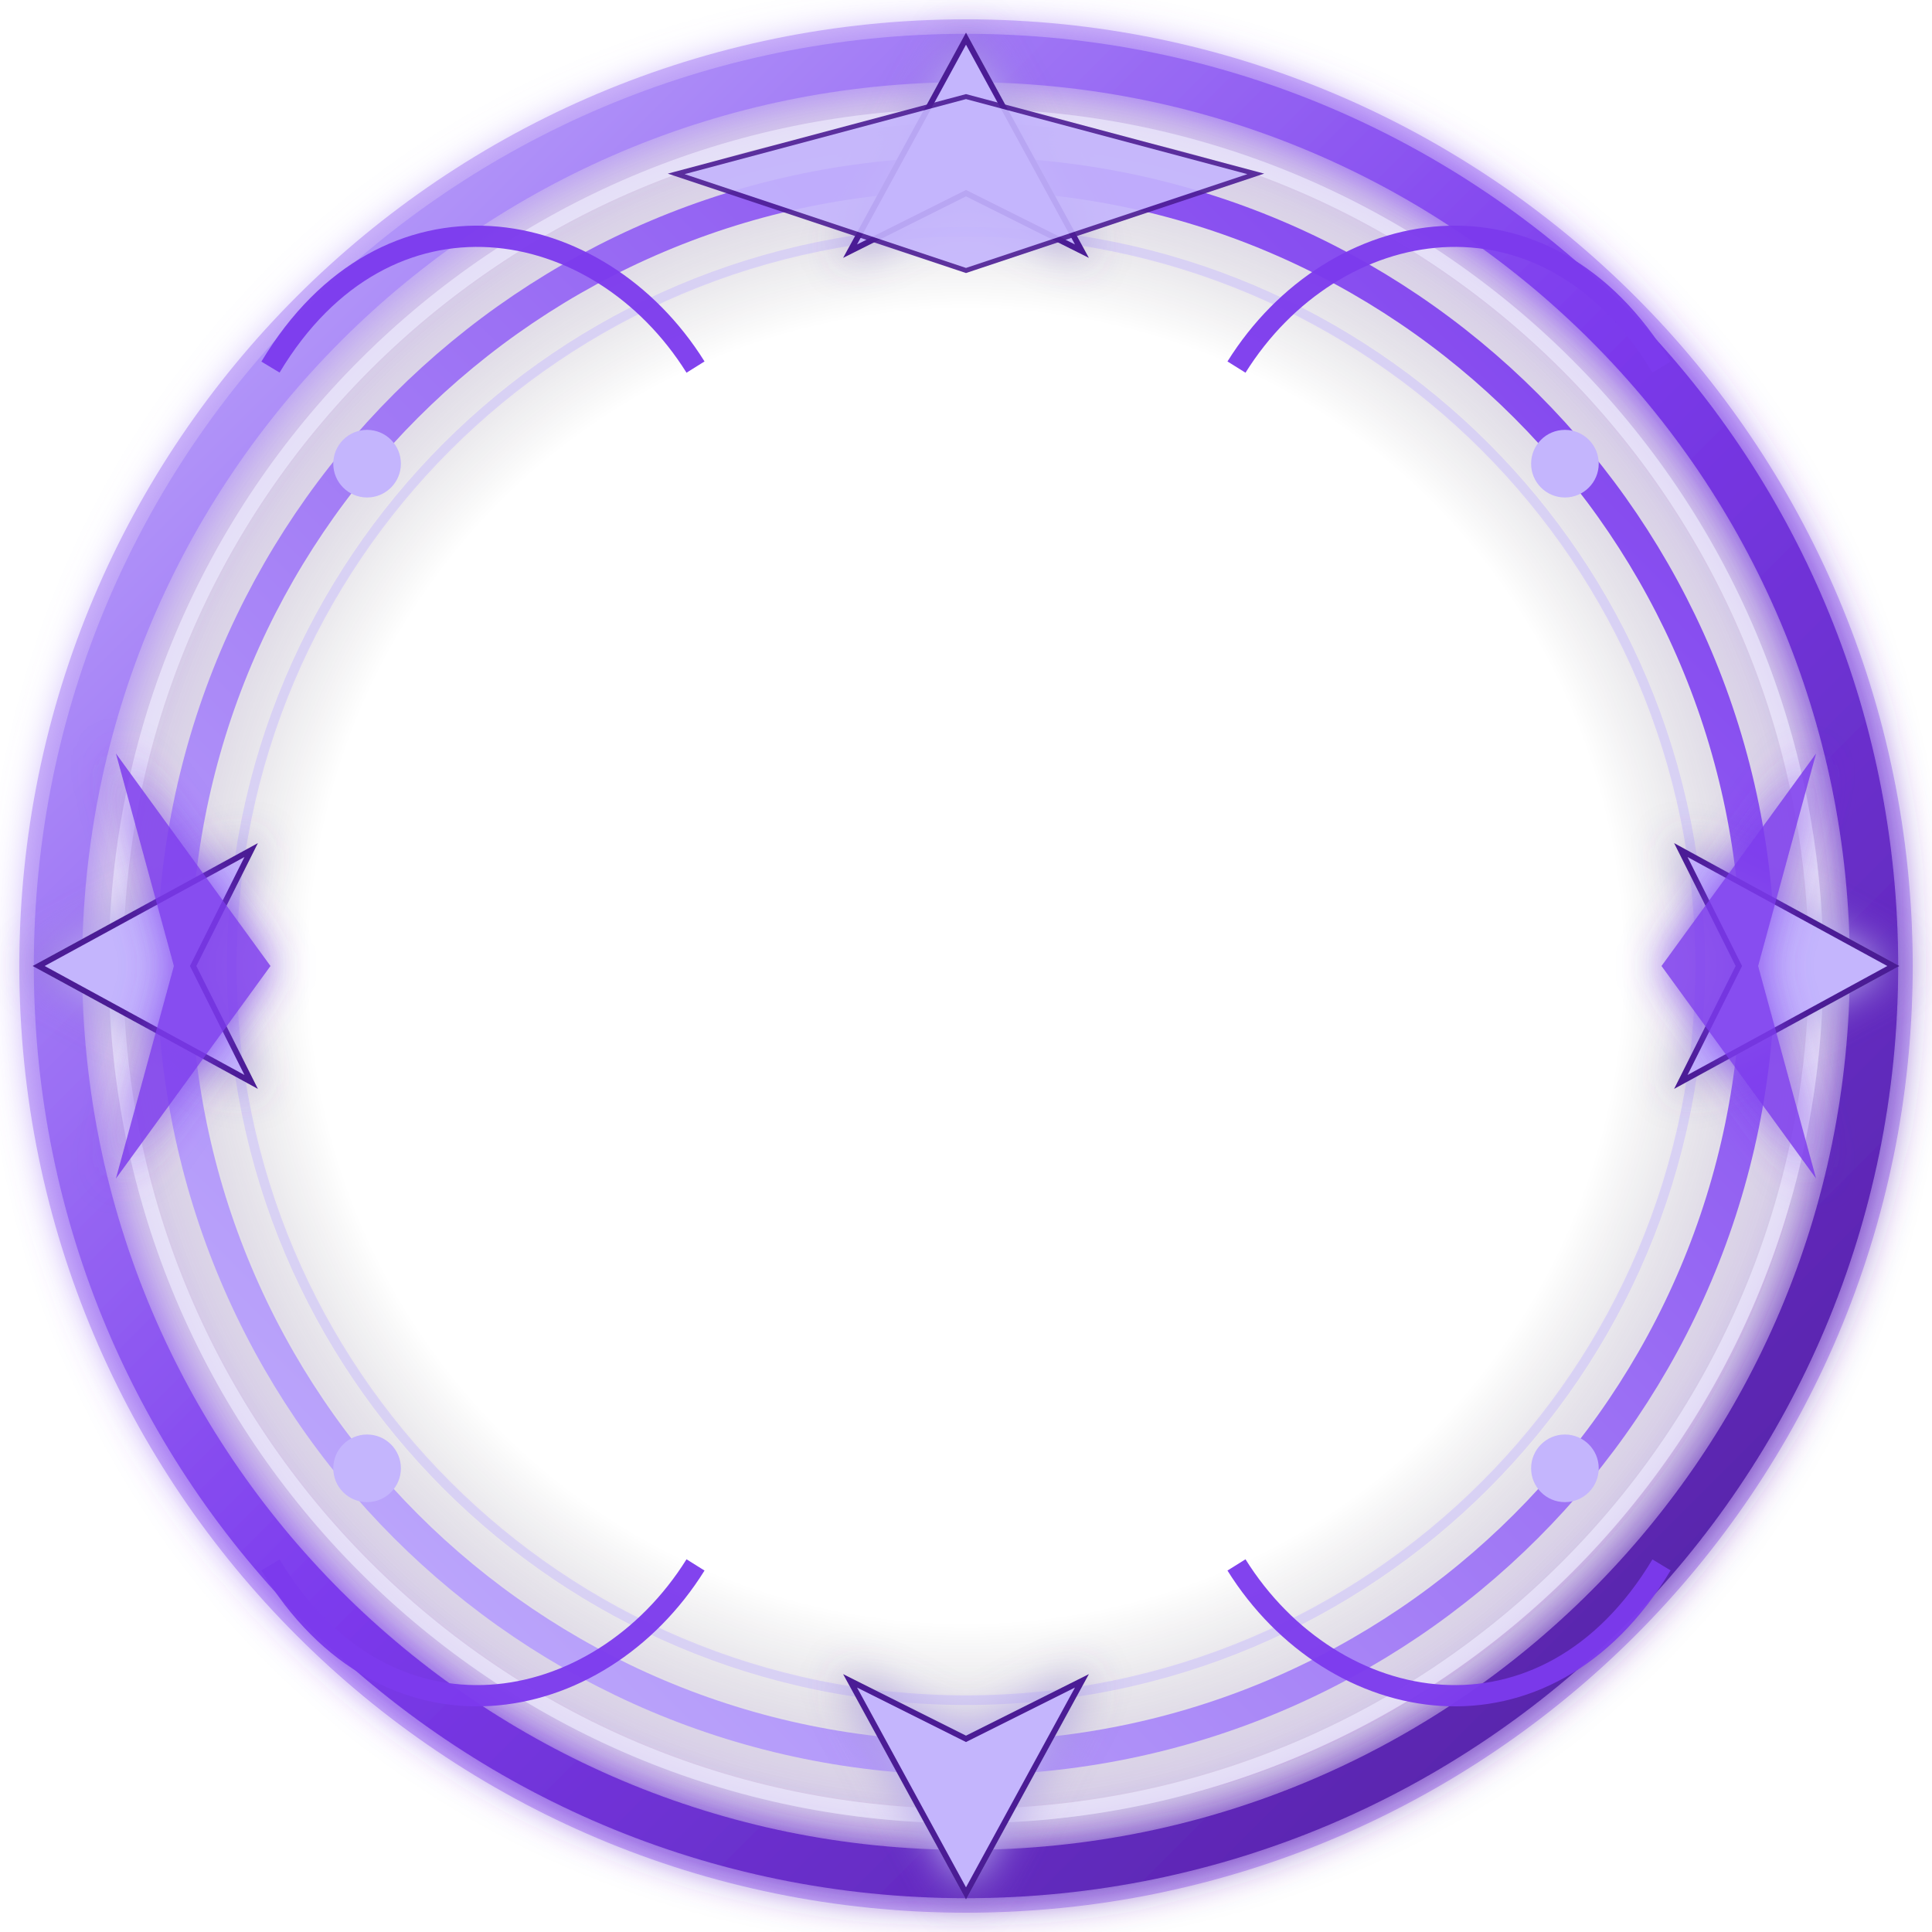
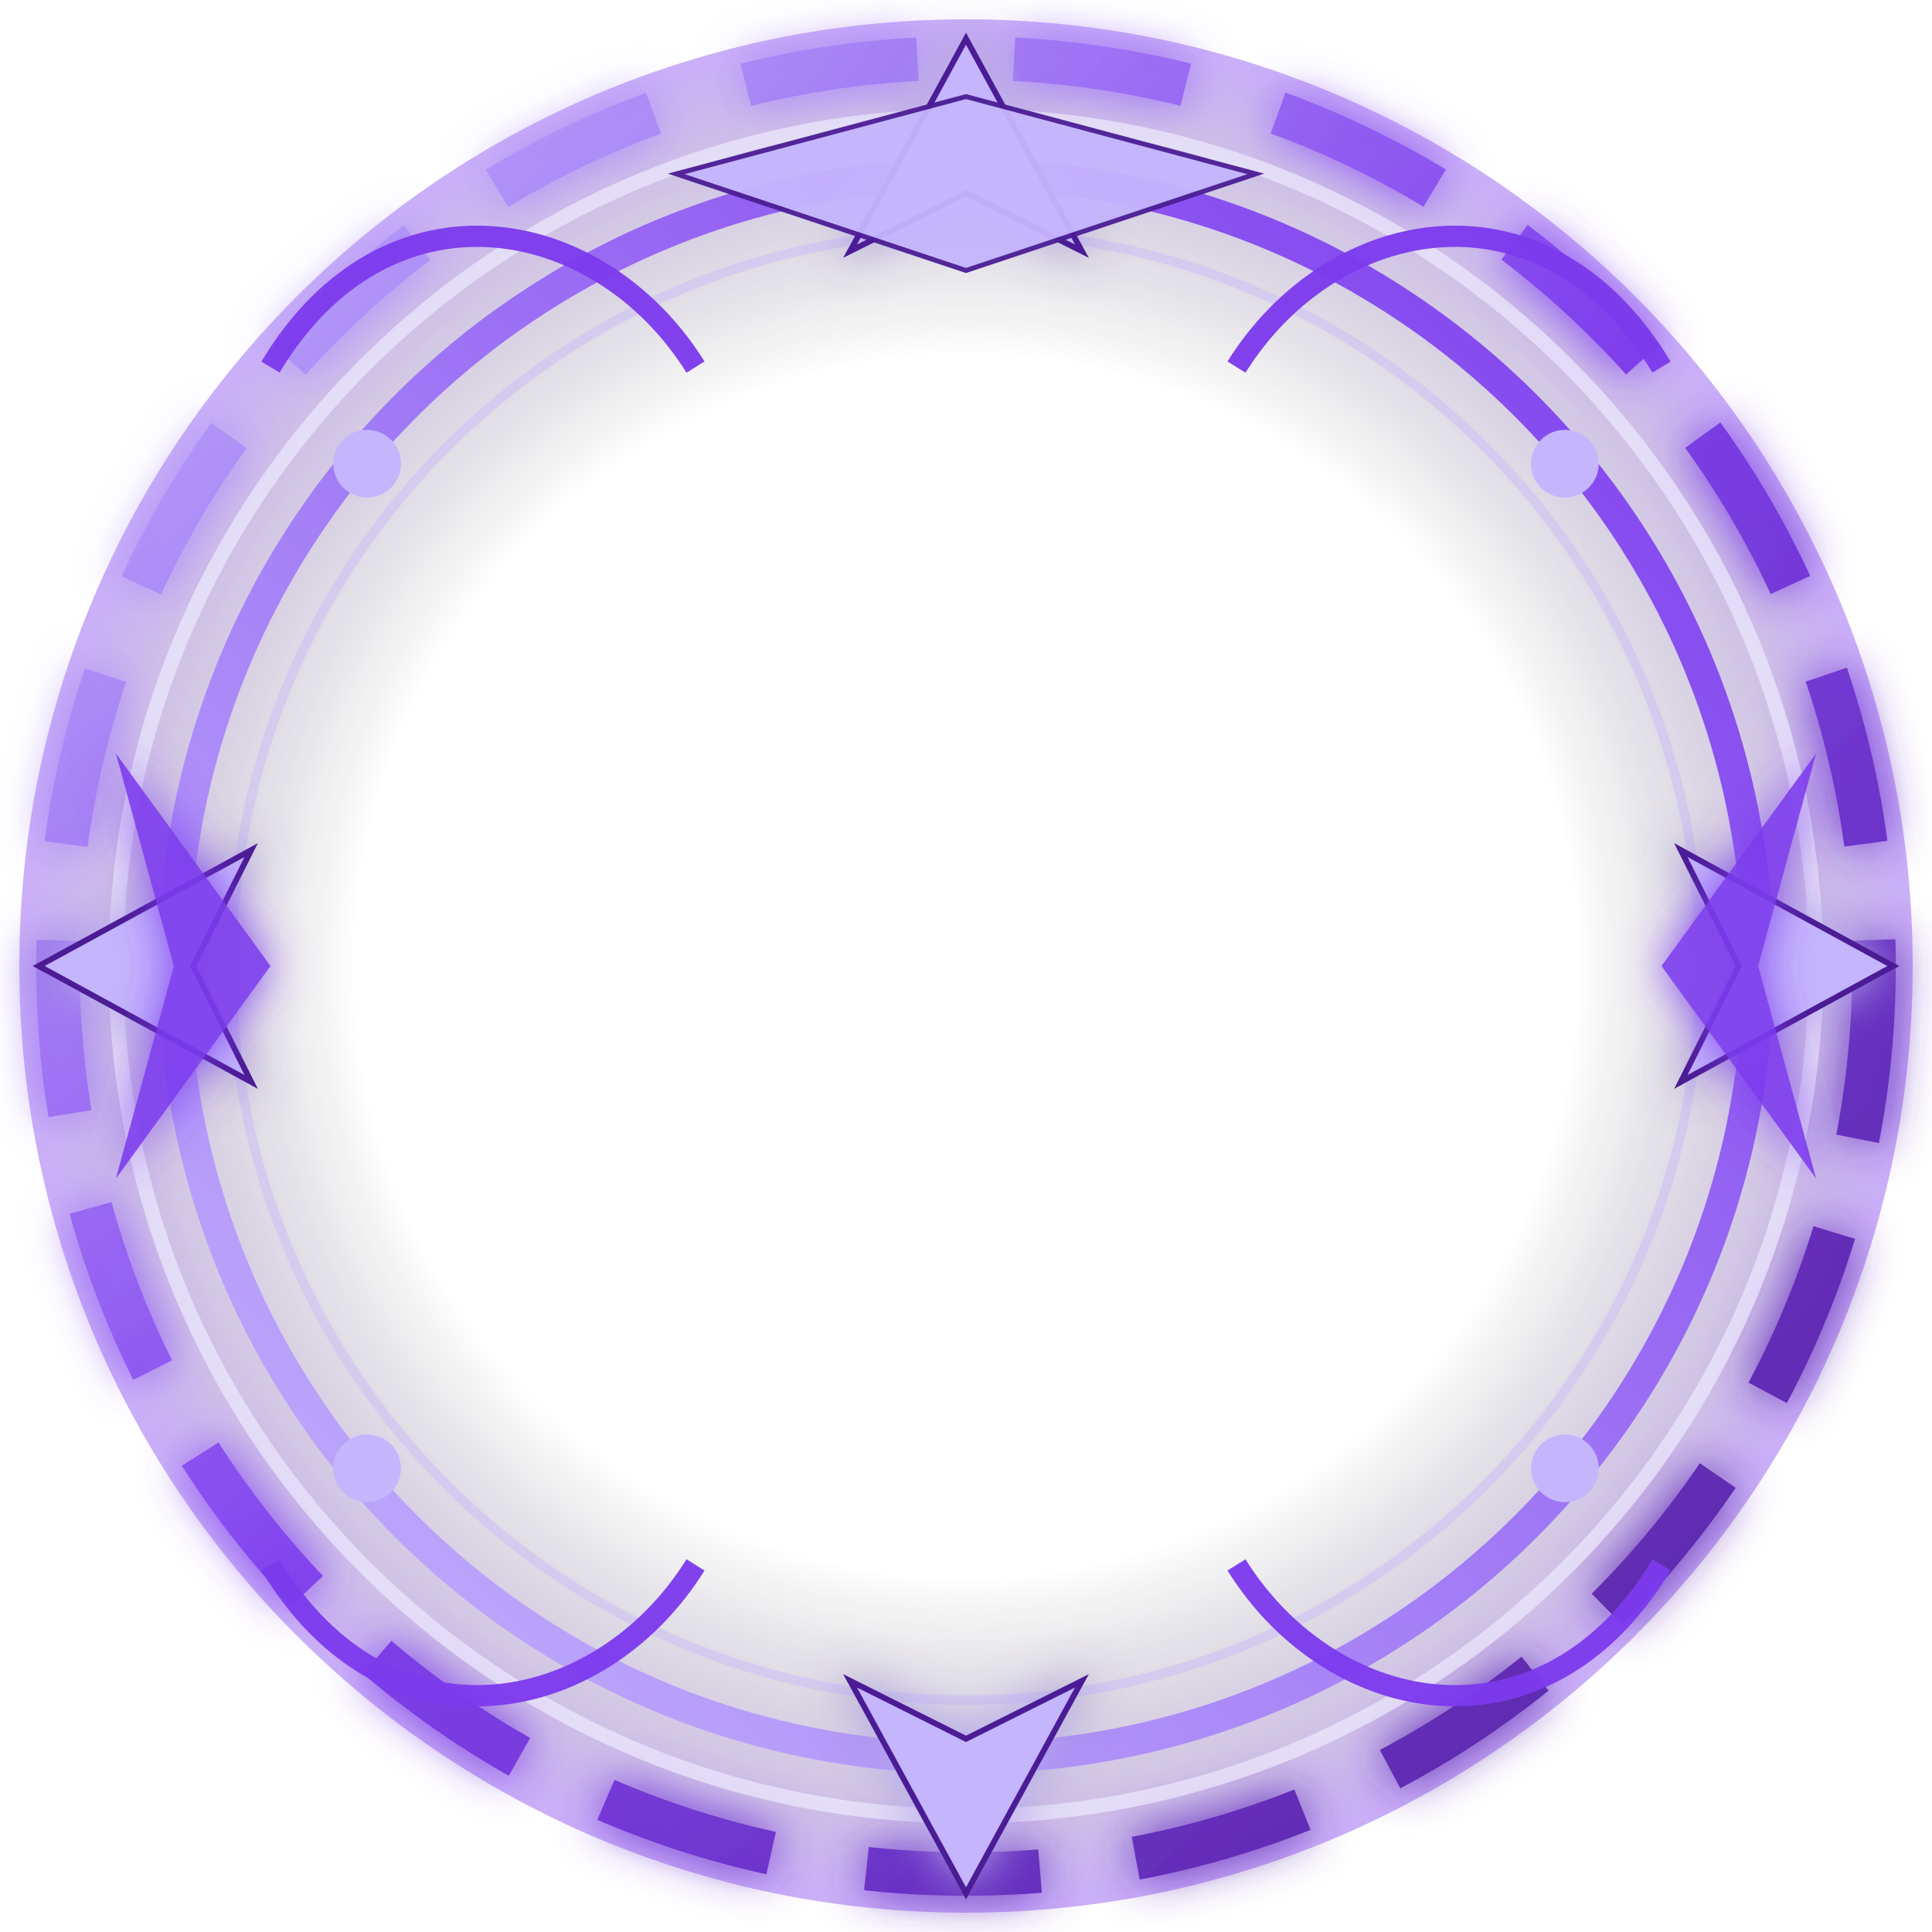
<svg xmlns="http://www.w3.org/2000/svg" viewBox="0 0 200 200" fill="none">
  <defs>
    <linearGradient id="a-myth" x1="0" y1="0" x2="1" y2="1">
-       <stop offset="0%" stop-color="#C4B5FD" />
+       <stop offset="0%" stop-color="#C4B5FD">
+         <animate attributeName="stop-color" values="#C4B5FD;#7C3AED;#C4B5FD" dur="3s" repeatCount="indefinite" />
+       </stop>
      <stop offset="50%" stop-color="#7C3AED" />
-       <stop offset="100%" stop-color="#4C1D95" />
+       <stop offset="100%" stop-color="#4C1D95">
+         <animate attributeName="stop-color" values="#4C1D95;#C4B5FD;#4C1D95" dur="3s" repeatCount="indefinite" />
+       </stop>
    </linearGradient>
    <linearGradient id="b-myth" x1="1" y1="0" x2="0" y2="1">
      <stop offset="0%" stop-color="#7C3AED" />
      <stop offset="100%" stop-color="#C4B5FD" />
    </linearGradient>
    <radialGradient id="r-myth" cx="50%" cy="50%" r="50%">
-       <stop offset="70%" stop-color="transparent" />
-       <stop offset="100%" stop-color="#7C3AED" stop-opacity="0.35" />
+       <stop offset="65%" stop-color="transparent" />
+       <stop offset="100%" stop-color="#7C3AED" stop-opacity="0.4">
+         <animate attributeName="stop-opacity" values="0.25;0.55;0.25" dur="2.2s" repeatCount="indefinite" />
+       </stop>
    </radialGradient>
-     <filter id="gl-myth" x="-25%" y="-25%" width="150%" height="150%">
-       <feGaussianBlur stdDeviation="2.2" result="b" />
+     <filter id="gl-myth" x="-30%" y="-30%" width="160%" height="160%">
+       <feGaussianBlur stdDeviation="2.4" result="b" />
      <feMerge>
        <feMergeNode in="b" />
        <feMergeNode in="SourceGraphic" />
      </feMerge>
    </filter>
  </defs>
  <circle cx="100" cy="100" r="98" fill="url(#r-myth)" />
-   <circle cx="100" cy="100" r="94" stroke="url(#a-myth)" stroke-width="5" filter="url(#gl-myth)" />
+   <g>
+     <animateTransform attributeName="transform" type="rotate" from="0 100 100" to="360 100 100" dur="12s" repeatCount="indefinite" />
+     <circle cx="100" cy="100" r="94" stroke="url(#a-myth)" stroke-width="4.5" stroke-dasharray="18 10" fill="none" filter="url(#gl-myth)" opacity="0.95" />
+   </g>
  <circle cx="100" cy="100" r="88" stroke="#EDE9FE" stroke-width="1.5" opacity="0.7" />
-   <circle cx="100" cy="100" r="82" stroke="url(#b-myth)" stroke-width="3.5" />
-   <circle cx="100" cy="100" r="76" stroke="#C4B5FD" stroke-width="1" opacity="0.45" />
-   <g filter="url(#gl-myth)" fill="#C4B5FD" stroke="#4C1D95" stroke-width="0.6">
-     <path d="M100 4 L112 26 L100 20 L88 26 Z" />
-     <path d="M100 196 L112 174 L100 180 L88 174 Z" />
-     <path d="M4 100 L26 112 L20 100 L26 88 Z" />
-     <path d="M196 100 L174 112 L180 100 L174 88 Z" />
+   <circle cx="100" cy="100" r="82" stroke="url(#b-myth)" stroke-width="3.2" fill="none" />
+   <circle cx="100" cy="100" r="76" stroke="#C4B5FD" stroke-width="1" opacity="0.4" />
+   <g filter="url(#gl-myth)">
+     <animateTransform attributeName="transform" type="rotate" from="360 100 100" to="0 100 100" dur="18s" repeatCount="indefinite" />
+     <g fill="#C4B5FD" stroke="#4C1D95" stroke-width="0.6">
+       <path d="M100 4 L112 26 L100 20 L88 26 Z" />
+       <path d="M100 196 L112 174 L100 180 L88 174 Z" />
+       <path d="M4 100 L26 112 L20 100 L26 88 Z" />
+       <path d="M196 100 L174 112 L180 100 L174 88 Z" />
+     </g>
  </g>
  <g stroke="#7C3AED" stroke-width="2.2" fill="none" opacity="0.95">
    <path d="M28 38 C40 18 62 22 72 38" />
    <path d="M172 38 C160 18 138 22 128 38" />
    <path d="M28 162 C40 182 62 178 72 162" />
    <path d="M172 162 C160 182 138 178 128 162" />
  </g>
  <g fill="#C4B5FD">
-     <circle cx="38" cy="48" r="3.5" />
-     <circle cx="162" cy="48" r="3.5" />
-     <circle cx="38" cy="152" r="3.5" />
-     <circle cx="162" cy="152" r="3.5" />
+     <circle cx="38" cy="48" r="3.5">
+       <animate attributeName="r" values="3;4.2;3" dur="1.8s" repeatCount="indefinite" />
+     </circle>
+     <circle cx="162" cy="48" r="3.5">
+       <animate attributeName="r" values="3;4.2;3" dur="1.8s" begin="0.4s" repeatCount="indefinite" />
+     </circle>
+     <circle cx="38" cy="152" r="3.5">
+       <animate attributeName="r" values="3;4.2;3" dur="1.8s" begin="0.8s" repeatCount="indefinite" />
+     </circle>
+     <circle cx="162" cy="152" r="3.5">
+       <animate attributeName="r" values="3;4.2;3" dur="1.8s" begin="1.2s" repeatCount="indefinite" />
+     </circle>
  </g>
-   <g fill="#7C3AED" opacity="0.85" filter="url(#gl-myth)">
+   <g fill="#7C3AED" opacity="0.9" filter="url(#gl-myth)">
    <path d="M12 78 L28 100 L12 122 L18 100 Z" />
    <path d="M188 78 L172 100 L188 122 L182 100 Z" />
  </g>
-   <path d="M70 18 L100 10 L130 18 L100 28 Z" fill="#C4B5FD" stroke="#4C1D95" stroke-width="0.5" opacity="0.9" />
+   <path d="M70 18 L100 10 L130 18 L100 28 Z" fill="#C4B5FD" stroke="#4C1D95" stroke-width="0.5" opacity="0.95">
+     <animate attributeName="opacity" values="0.7;1;0.7" dur="2s" repeatCount="indefinite" />
+   </path>
</svg>
